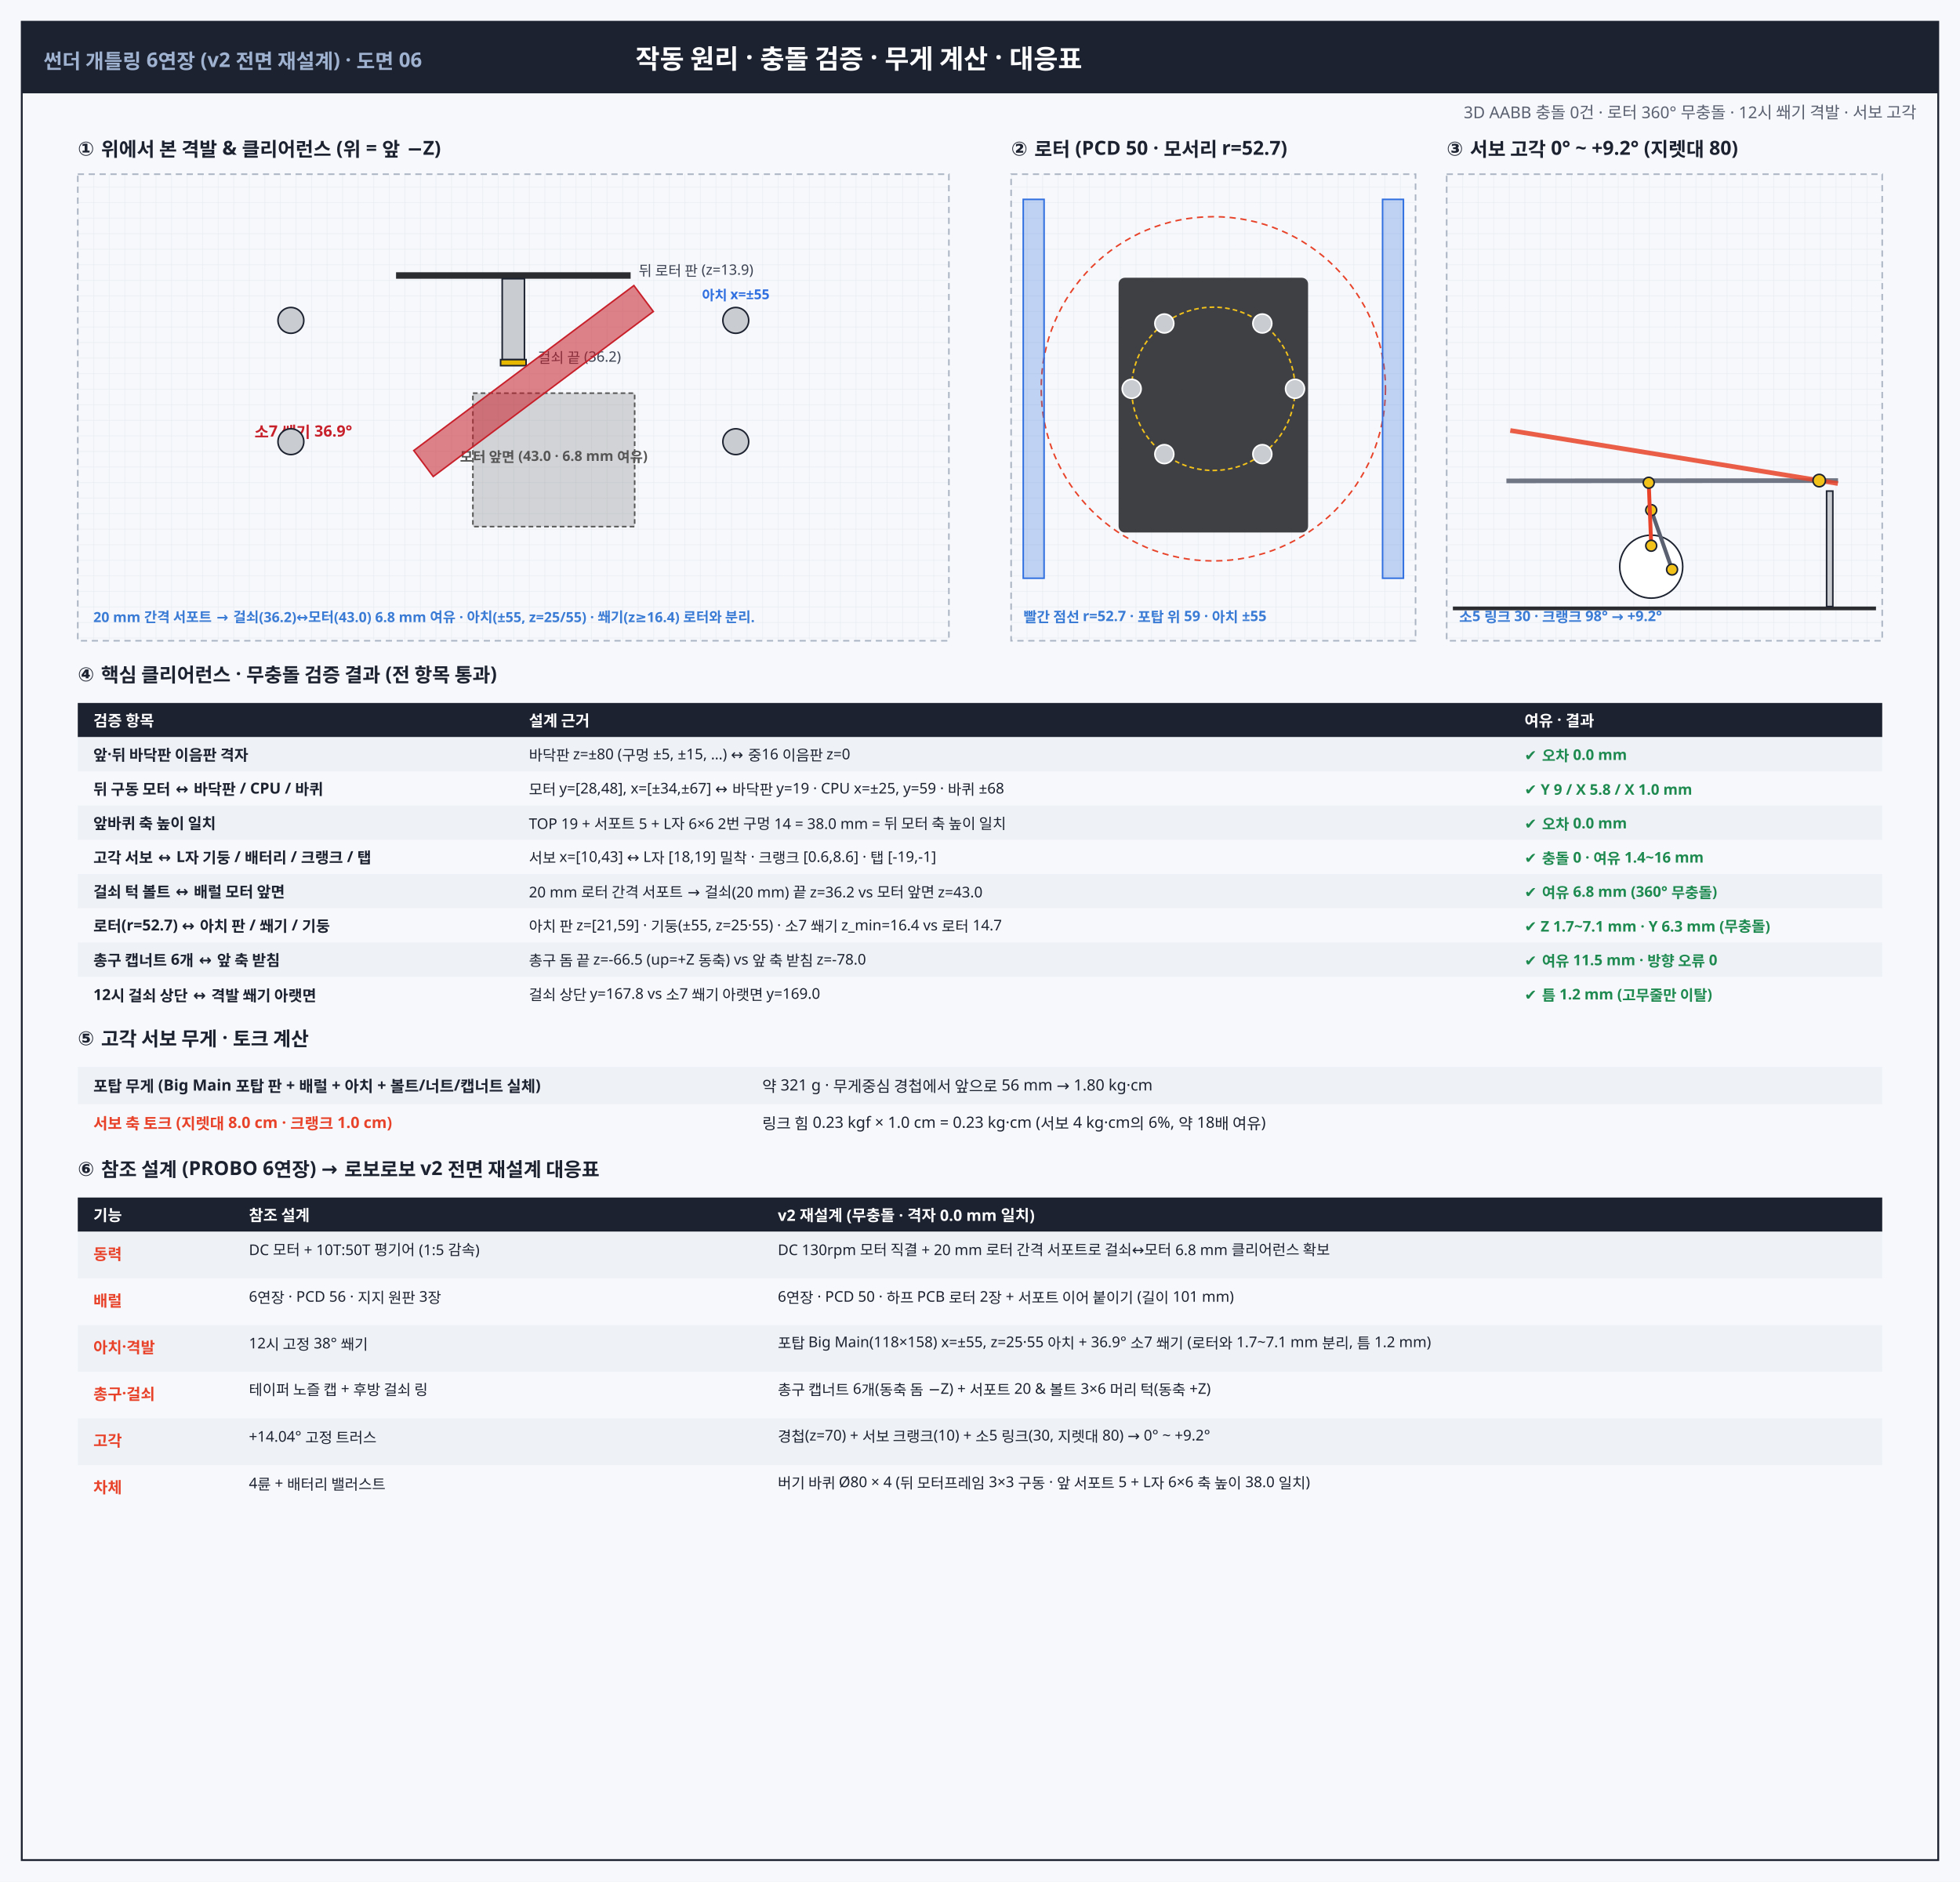
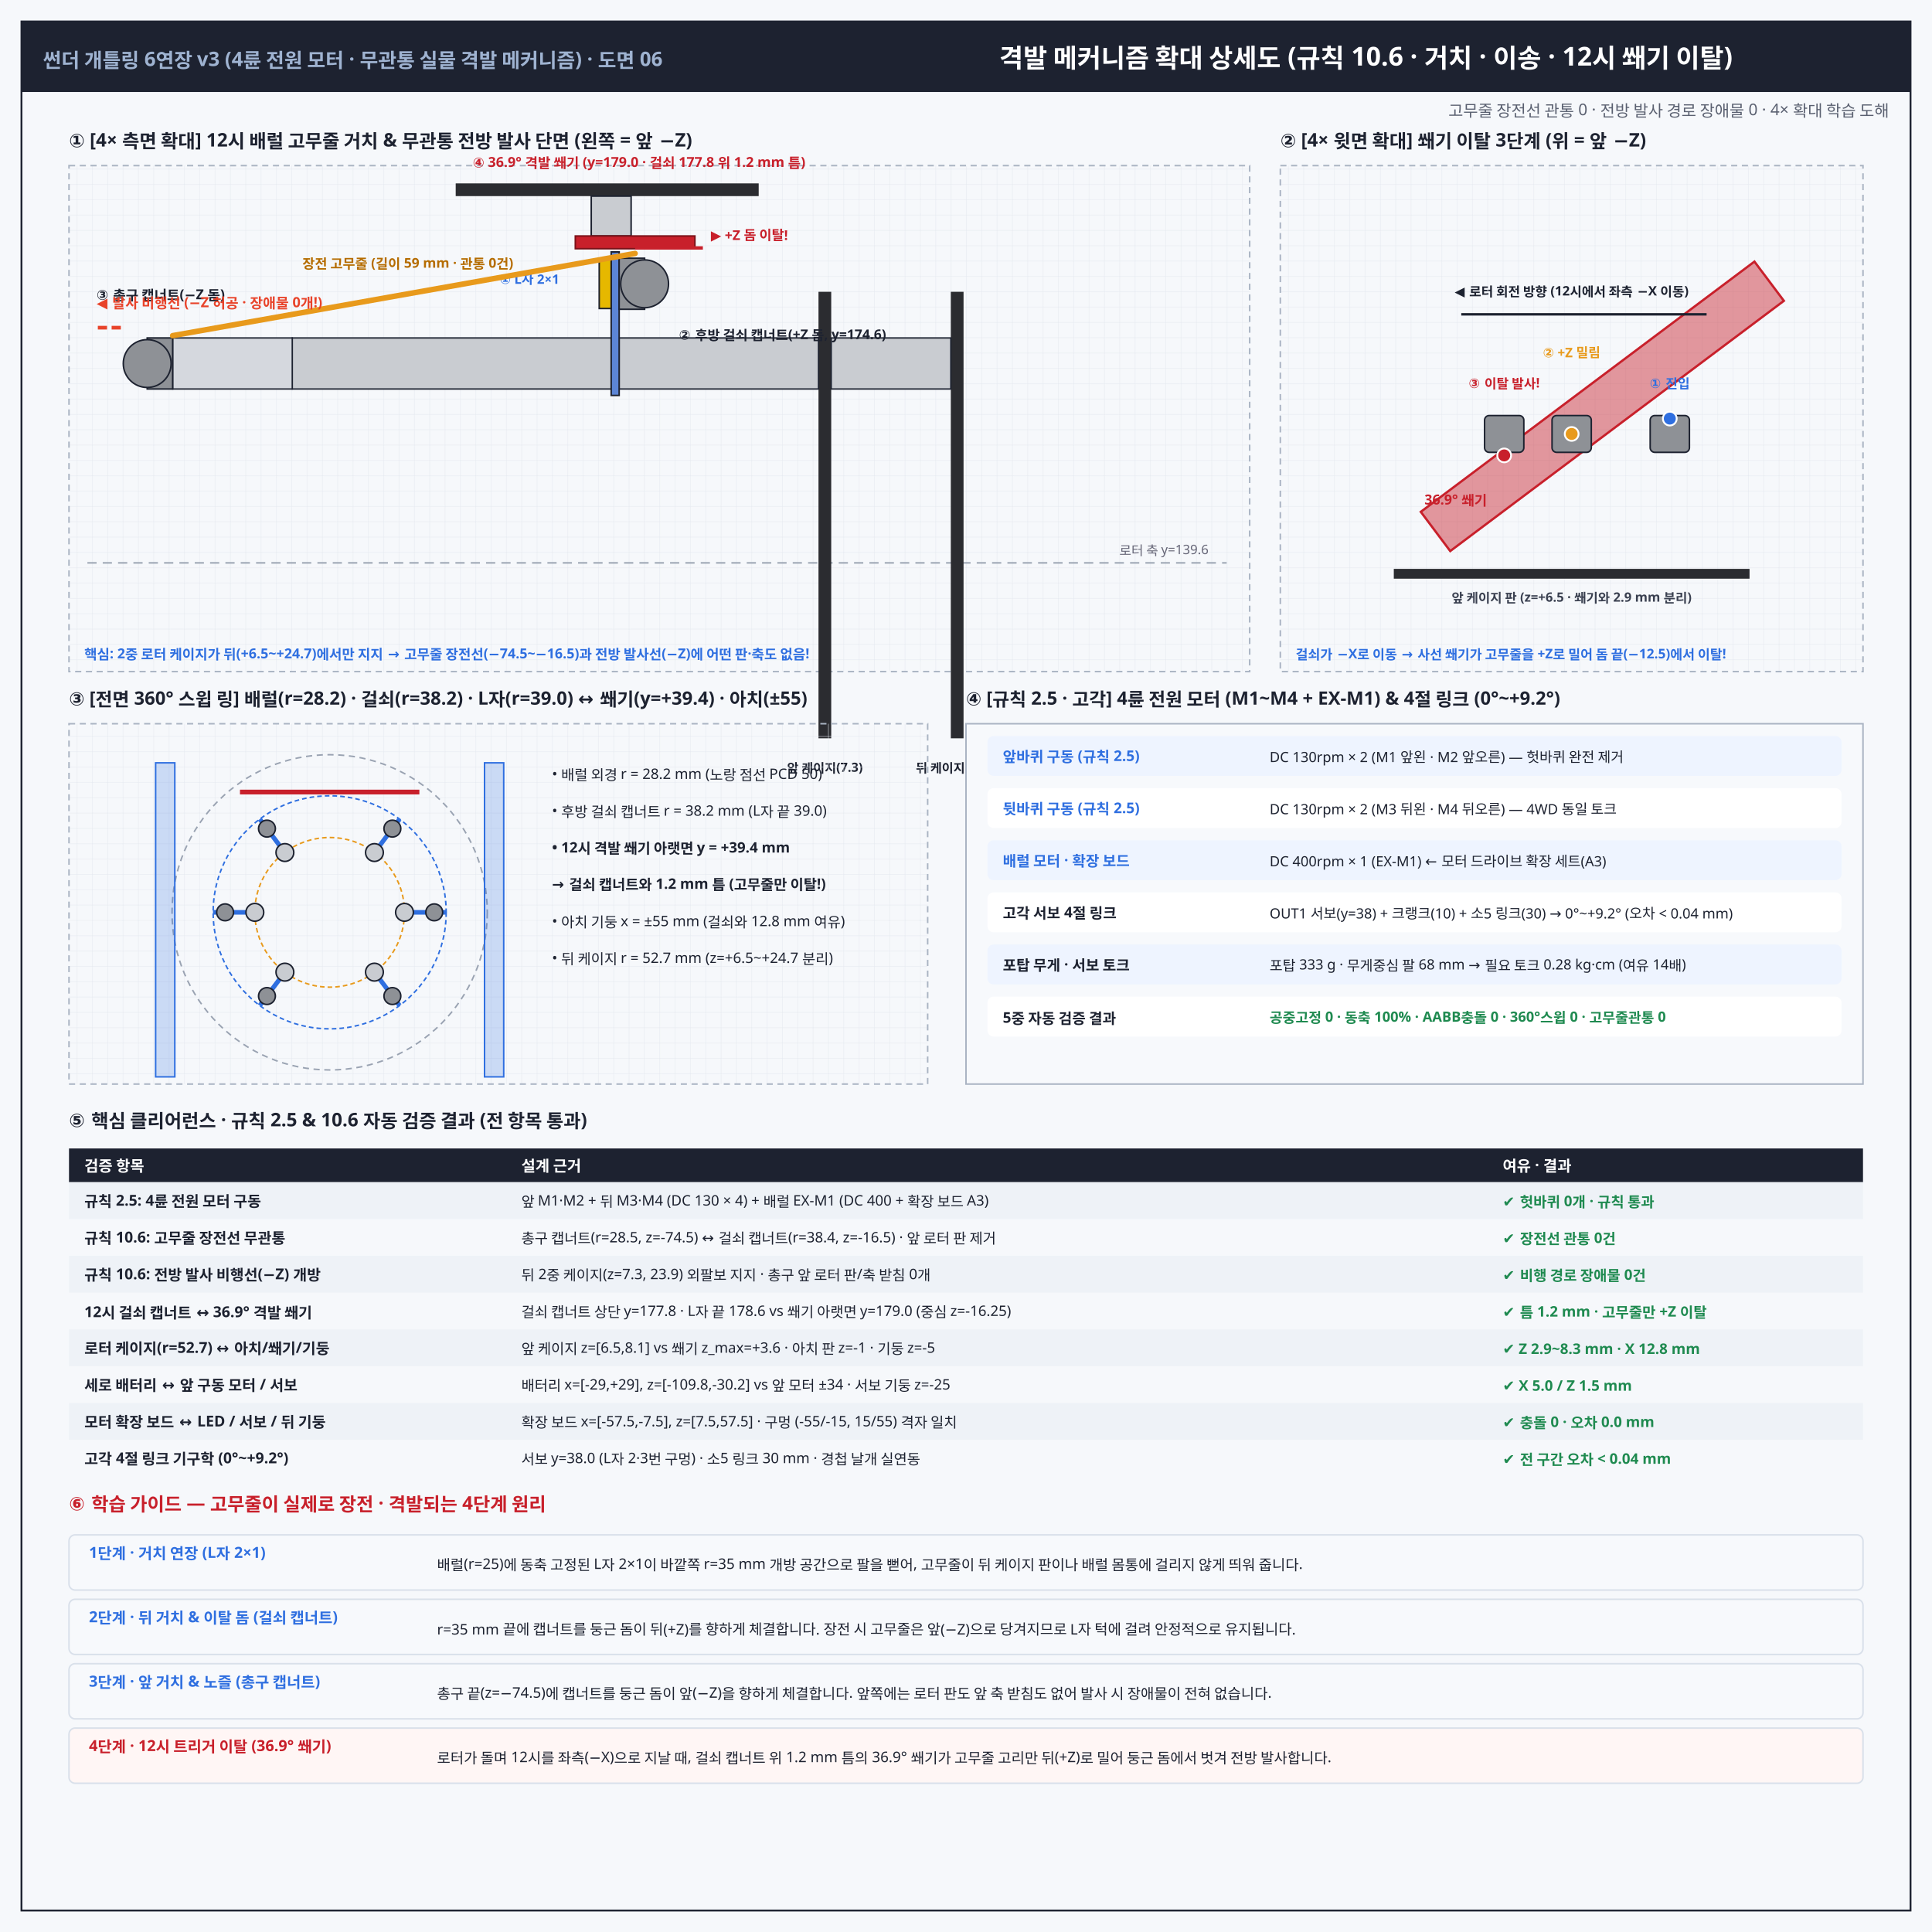
- <svg xmlns="http://www.w3.org/2000/svg" viewBox="0 0 1260 1210" width="1260" height="1210" font-family="JetBrains Mono, 'Noto Sans KR', sans-serif">
+ <svg xmlns="http://www.w3.org/2000/svg" viewBox="0 0 1260 1260" width="1260" height="1260" font-family="JetBrains Mono, 'Noto Sans KR', sans-serif">
  <defs>
    <pattern id="g" width="10" height="10" patternUnits="userSpaceOnUse">
      <path d="M10 0H0V10" fill="none" stroke="#e3e8ef" stroke-width="0.5" />
    </pattern>
  </defs>
  <rect width="100%" height="100%" fill="#f6f8fb" />
-   <rect x="14" y="14" width="1232" height="1182" fill="none" stroke="#1d2230" stroke-width="1.2" />
+   <rect x="14" y="14" width="1232" height="1232" fill="none" stroke="#1d2230" stroke-width="1.2" />
  <rect x="14" y="14" width="1232" height="46" fill="#1d2230" />
-   <text x="28.0" y="44.0" font-size="13" fill="#9fb3d1" font-weight="700" text-anchor="start">썬더 개틀링 6연장 (v2 전면 재설계) · 도면 06</text>
-   <text x="408.5" y="44.0" font-size="17" fill="#ffffff" font-weight="700" text-anchor="start">작동 원리 · 충돌 검증 · 무게 계산 · 대응표</text>
-   <text x="1232.0" y="76.0" font-size="10.5" fill="#5a6070" font-weight="400" text-anchor="end">3D AABB 충돌 0건 · 로터 360° 무충돌 · 12시 쐐기 격발 · 서보 고각</text>
-   <text x="50.0" y="100.0" font-size="12.5" fill="#1d2230" font-weight="700" text-anchor="start">① 위에서 본 격발 &amp; 클리어런스 (위 = 앞 −Z)</text>
-   <rect x="50" y="112" width="560" height="300" fill="url(#g)" stroke="#aab4c3" stroke-dasharray="4 3" />
-   <rect x="254.6" y="175.06" width="150.8" height="4.16" fill="#2b2c30" />
-   <text x="410.6" y="177.4" font-size="9.2" fill="#3a4050" font-weight="400" text-anchor="start">뒤 로터 판 (z=13.9)</text>
-   <rect x="322.85" y="179.22" width="14.3" height="52.0" fill="#c9ccd1" stroke="#1d2230" />
-   <rect x="321.81" y="231.22" width="16.38" height="3.9" fill="#e6b800" stroke="#1d2230" />
-   <text x="345.6" y="233.3" font-size="9.2" fill="#3a4050" font-weight="400" text-anchor="start">걸쇠 끝 (36.2)</text>
-   <rect x="304.0" y="252.8" width="104.0" height="85.8" fill="#444" fill-opacity=".2" stroke="#555" stroke-dasharray="3 2" />
-   <text x="356.0" y="297.0" font-size="9" fill="#555" font-weight="600" text-anchor="middle">모터 앞면 (43.0 · 6.8 mm 여유)</text>
-   <polygon points="266.0,289.7 407.5,183.6 420.0,200.3 278.5,306.4" fill="#c8202b" fill-opacity=".55" stroke="#c8202b" />
-   <text x="163.6" y="281.4" font-size="10" fill="#c8202b" font-weight="700" text-anchor="start">소7 쐐기 36.9°</text>
-   <circle cx="187.0" cy="206.0" r="8.3" fill="#c9ccd1" stroke="#1d2230" />
-   <circle cx="187.0" cy="284.0" r="8.3" fill="#c9ccd1" stroke="#1d2230" />
-   <circle cx="473.0" cy="206.0" r="8.3" fill="#c9ccd1" stroke="#1d2230" />
-   <circle cx="473.0" cy="284.0" r="8.3" fill="#c9ccd1" stroke="#1d2230" />
-   <text x="473.0" y="193.0" font-size="8.8" fill="#2f6fe0" font-weight="700" text-anchor="middle">아치 x=±55</text>
-   <text x="60.0" y="400.0" font-size="9.0" fill="#3a7bd5" font-weight="700" text-anchor="start">20 mm 간격 서포트 → 걸쇠(36.2)↔모터(43.0) 6.8 mm 여유 · 아치(±55, z=25/55) · 쐐기(z≥16.4) 로터와 분리.</text>
-   <text x="650.0" y="100.0" font-size="12.5" fill="#1d2230" font-weight="700" text-anchor="start">② 로터 (PCD 50 · 모서리 r=52.7)</text>
-   <rect x="650" y="112" width="260" height="300" fill="url(#g)" stroke="#aab4c3" stroke-dasharray="4 3" />
-   <circle cx="780" cy="250" r="110.67" fill="none" stroke="#e8432a" stroke-dasharray="4 3" />
-   <rect x="719.1" y="178.6" width="121.8" height="163.8" rx="4" fill="#2b2c30" opacity=".9" />
-   <circle cx="780" cy="250" r="52.5" fill="none" stroke="#f2c21b" stroke-dasharray="3 2" />
-   <circle cx="832.5" cy="250.0" r="6.09" fill="#c9ccd1" stroke="#fff" />
-   <circle cx="811.5" cy="208.0" r="6.09" fill="#c9ccd1" stroke="#fff" />
-   <circle cx="748.5" cy="208.0" r="6.09" fill="#c9ccd1" stroke="#fff" />
-   <circle cx="727.5" cy="250.0" r="6.09" fill="#c9ccd1" stroke="#fff" />
-   <circle cx="748.5" cy="292.0" r="6.09" fill="#c9ccd1" stroke="#fff" />
-   <circle cx="811.5" cy="292.0" r="6.09" fill="#c9ccd1" stroke="#fff" />
-   <rect x="657.8" y="128.2" width="13.4" height="243.6" fill="#2f6fe0" fill-opacity=".28" stroke="#2f6fe0" />
-   <rect x="888.8" y="128.2" width="13.4" height="243.6" fill="#2f6fe0" fill-opacity=".28" stroke="#2f6fe0" />
-   <text x="658.0" y="400.0" font-size="9.2" fill="#3a7bd5" font-weight="700" text-anchor="start">빨간 점선 r=52.7 · 포탑 위 59 · 아치 ±55</text>
-   <text x="930.0" y="100.0" font-size="12.5" fill="#1d2230" font-weight="700" text-anchor="start">③ 서보 고각 0° ~ +9.2° (지렛대 80)</text>
-   <rect x="930" y="112" width="280" height="300" fill="url(#g)" stroke="#aab4c3" stroke-dasharray="4 3" />
-   <rect x="934" y="390.0" width="272" height="2.4" fill="#2b2c30" />
-   <rect x="1174.25" y="315.75" width="4" height="74.25" fill="#c9ccd1" stroke="#1d2230" />
-   <circle cx="1061.5" cy="364.35" r="20.25" fill="#fff" stroke="#1d2230" />
-   <line x1="1181.6" y1="309.0" x2="968.4" y2="309.2" stroke="#5a6070" stroke-width="3" stroke-opacity=".85" />
-   <line x1="1074.9" y1="366.2" x2="1061.5" y2="328.0" stroke="#5a6070" stroke-width="2.5" />
-   <circle cx="1074.9" cy="366.2" r="3.5" fill="#f2c21b" stroke="#1d2230" />
-   <circle cx="1061.5" cy="328.0" r="3.5" fill="#f2c21b" stroke="#1d2230" />
-   <line x1="1181.5" y1="310.9" x2="970.9" y2="276.8" stroke="#e8432a" stroke-width="3" stroke-opacity=".85" />
-   <line x1="1061.5" y1="350.9" x2="1059.9" y2="310.4" stroke="#e8432a" stroke-width="2.5" />
-   <circle cx="1061.5" cy="350.9" r="3.5" fill="#f2c21b" stroke="#1d2230" />
-   <circle cx="1059.9" cy="310.4" r="3.5" fill="#f2c21b" stroke="#1d2230" />
-   <circle cx="1169.5" cy="309.0" r="4" fill="#f2c21b" stroke="#1d2230" />
-   <text x="938.0" y="400.0" font-size="9.2" fill="#3a7bd5" font-weight="700" text-anchor="start">소5 링크 30 · 크랭크 98° → +9.2°</text>
-   <text x="50.0" y="438.0" font-size="12.5" fill="#1d2230" font-weight="700" text-anchor="start">④ 핵심 클리어런스 · 무충돌 검증 결과 (전 항목 통과)</text>
-   <rect x="50" y="452" width="1160" height="22" fill="#1d2230" />
-   <text x="60.0" y="467.0" font-size="10" fill="#fff" font-weight="700" text-anchor="start">검증 항목</text>
-   <text x="340.0" y="467.0" font-size="10" fill="#fff" font-weight="700" text-anchor="start">설계 근거</text>
-   <text x="980.0" y="467.0" font-size="10" fill="#fff" font-weight="700" text-anchor="start">여유 · 결과</text>
-   <rect x="50" y="474" width="1160" height="22" fill="#eef2f7" />
-   <text x="60.0" y="489.0" font-size="9.8" fill="#1d2230" font-weight="700" text-anchor="start">앞·뒤 바닥판 이음판 격자</text>
-   <text x="340.0" y="489.0" font-size="9.5" fill="#1d2230" font-weight="400" text-anchor="start">바닥판 z=±80 (구멍 ±5, ±15, …) ↔ 중16 이음판 z=0</text>
-   <text x="980.0" y="489.0" font-size="9.5" fill="#1f8a50" font-weight="700" text-anchor="start">✔ 오차 0.0 mm</text>
-   <text x="60.0" y="511.0" font-size="9.8" fill="#1d2230" font-weight="700" text-anchor="start">뒤 구동 모터 ↔ 바닥판 / CPU / 바퀴</text>
-   <text x="340.0" y="511.0" font-size="9.5" fill="#1d2230" font-weight="400" text-anchor="start">모터 y=[28,48], x=[±34,±67] ↔ 바닥판 y=19 · CPU x=±25, y=59 · 바퀴 ±68</text>
-   <text x="980.0" y="511.0" font-size="9.5" fill="#1f8a50" font-weight="700" text-anchor="start">✔ Y 9 / X 5.8 / X 1.0 mm</text>
-   <rect x="50" y="518" width="1160" height="22" fill="#eef2f7" />
-   <text x="60.0" y="533.0" font-size="9.8" fill="#1d2230" font-weight="700" text-anchor="start">앞바퀴 축 높이 일치</text>
-   <text x="340.0" y="533.0" font-size="9.5" fill="#1d2230" font-weight="400" text-anchor="start">TOP 19 + 서포트 5 + L자 6×6 2번 구멍 14 = 38.0 mm = 뒤 모터 축 높이 일치</text>
-   <text x="980.0" y="533.0" font-size="9.5" fill="#1f8a50" font-weight="700" text-anchor="start">✔ 오차 0.0 mm</text>
-   <text x="60.0" y="555.0" font-size="9.8" fill="#1d2230" font-weight="700" text-anchor="start">고각 서보 ↔ L자 기둥 / 배터리 / 크랭크 / 탭</text>
-   <text x="340.0" y="555.0" font-size="9.5" fill="#1d2230" font-weight="400" text-anchor="start">서보 x=[10,43] ↔ L자 [18,19] 밀착 · 크랭크 [0.6,8.6] · 탭 [-19,-1]</text>
-   <text x="980.0" y="555.0" font-size="9.5" fill="#1f8a50" font-weight="700" text-anchor="start">✔ 충돌 0 · 여유 1.4~16 mm</text>
-   <rect x="50" y="562" width="1160" height="22" fill="#eef2f7" />
-   <text x="60.0" y="577.0" font-size="9.8" fill="#1d2230" font-weight="700" text-anchor="start">걸쇠 턱 볼트 ↔ 배럴 모터 앞면</text>
-   <text x="340.0" y="577.0" font-size="9.5" fill="#1d2230" font-weight="400" text-anchor="start">20 mm 로터 간격 서포트 → 걸쇠(20 mm) 끝 z=36.2 vs 모터 앞면 z=43.0</text>
-   <text x="980.0" y="577.0" font-size="9.5" fill="#1f8a50" font-weight="700" text-anchor="start">✔ 여유 6.8 mm (360° 무충돌)</text>
-   <text x="60.0" y="599.0" font-size="9.8" fill="#1d2230" font-weight="700" text-anchor="start">로터(r=52.7) ↔ 아치 판 / 쐐기 / 기둥</text>
-   <text x="340.0" y="599.0" font-size="9.5" fill="#1d2230" font-weight="400" text-anchor="start">아치 판 z=[21,59] · 기둥(±55, z=25·55) · 소7 쐐기 z_min=16.4 vs 로터 14.7</text>
-   <text x="980.0" y="599.0" font-size="9.5" fill="#1f8a50" font-weight="700" text-anchor="start">✔ Z 1.7~7.1 mm · Y 6.3 mm (무충돌)</text>
-   <rect x="50" y="606" width="1160" height="22" fill="#eef2f7" />
-   <text x="60.0" y="621.0" font-size="9.8" fill="#1d2230" font-weight="700" text-anchor="start">총구 캡너트 6개 ↔ 앞 축 받침</text>
-   <text x="340.0" y="621.0" font-size="9.5" fill="#1d2230" font-weight="400" text-anchor="start">총구 돔 끝 z=-66.5 (up=+Z 동축) vs 앞 축 받침 z=-78.0</text>
-   <text x="980.0" y="621.0" font-size="9.5" fill="#1f8a50" font-weight="700" text-anchor="start">✔ 여유 11.5 mm · 방향 오류 0</text>
-   <text x="60.0" y="643.0" font-size="9.8" fill="#1d2230" font-weight="700" text-anchor="start">12시 걸쇠 상단 ↔ 격발 쐐기 아랫면</text>
-   <text x="340.0" y="643.0" font-size="9.5" fill="#1d2230" font-weight="400" text-anchor="start">걸쇠 상단 y=167.8 vs 소7 쐐기 아랫면 y=169.0</text>
-   <text x="980.0" y="643.0" font-size="9.5" fill="#1f8a50" font-weight="700" text-anchor="start">✔ 틈 1.2 mm (고무줄만 이탈)</text>
-   <text x="50.0" y="672.0" font-size="12.5" fill="#1d2230" font-weight="700" text-anchor="start">⑤ 고각 서보 무게 · 토크 계산</text>
-   <rect x="50" y="686" width="1160" height="24" fill="#eef2f7" />
-   <text x="60.0" y="702.0" font-size="10" fill="#1d2230" font-weight="700" text-anchor="start">포탑 무게 (Big Main 포탑 판 + 배럴 + 아치 + 볼트/너트/캡너트 실체)</text>
-   <text x="490.0" y="702.0" font-size="10" fill="#1d2230" font-weight="400" text-anchor="start">약 321 g · 무게중심 경첩에서 앞으로 56 mm → 1.80 kg·cm</text>
-   <text x="60.0" y="726.0" font-size="10" fill="#e8432a" font-weight="700" text-anchor="start">서보 축 토크 (지렛대 8.0 cm · 크랭크 1.0 cm)</text>
-   <text x="490.0" y="726.0" font-size="10" fill="#1d2230" font-weight="400" text-anchor="start">링크 힘 0.23 kgf × 1.0 cm = 0.23 kg·cm (서보 4 kg·cm의 6%, 약 18배 여유)</text>
-   <text x="50.0" y="756.0" font-size="12.5" fill="#1d2230" font-weight="700" text-anchor="start">⑥ 참조 설계 (PROBO 6연장) → 로보로보 v2 전면 재설계 대응표</text>
-   <rect x="50" y="770" width="1160" height="22" fill="#1d2230" />
-   <text x="60.0" y="785.0" font-size="10" fill="#fff" font-weight="700" text-anchor="start">기능</text>
-   <text x="160.0" y="785.0" font-size="10" fill="#fff" font-weight="700" text-anchor="start">참조 설계</text>
-   <text x="500.0" y="785.0" font-size="10" fill="#fff" font-weight="700" text-anchor="start">v2 재설계 (무충돌 · 격자 0.0 mm 일치)</text>
-   <rect x="50" y="792" width="1160" height="30" fill="#eef2f7" />
-   <text x="60.0" y="810.0" font-size="10" fill="#e8432a" font-weight="700" text-anchor="start">동력</text>
-   <text x="160.0" y="807.0" font-size="9.5" fill="#1d2230" font-weight="400" text-anchor="start">DC 모터 + 10T:50T 평기어 (1:5 감속)</text>
-   <text x="500.0" y="807.0" font-size="9.5" fill="#1d2230" font-weight="400" text-anchor="start">DC 130rpm 모터 직결 + 20 mm 로터 간격 서포트로 걸쇠↔모터 6.8 mm 클리어런스 확보</text>
-   <text x="60.0" y="840.0" font-size="10" fill="#e8432a" font-weight="700" text-anchor="start">배럴</text>
-   <text x="160.0" y="837.0" font-size="9.5" fill="#1d2230" font-weight="400" text-anchor="start">6연장 · PCD 56 · 지지 원판 3장</text>
-   <text x="500.0" y="837.0" font-size="9.5" fill="#1d2230" font-weight="400" text-anchor="start">6연장 · PCD 50 · 하프 PCB 로터 2장 + 서포트 이어 붙이기 (길이 101 mm)</text>
-   <rect x="50" y="852" width="1160" height="30" fill="#eef2f7" />
-   <text x="60.0" y="870.0" font-size="10" fill="#e8432a" font-weight="700" text-anchor="start">아치·격발</text>
-   <text x="160.0" y="867.0" font-size="9.5" fill="#1d2230" font-weight="400" text-anchor="start">12시 고정 38° 쐐기</text>
-   <text x="500.0" y="867.0" font-size="9.5" fill="#1d2230" font-weight="400" text-anchor="start">포탑 Big Main(118×158) x=±55, z=25·55 아치 + 36.9° 소7 쐐기 (로터와 1.7~7.1 mm 분리, 틈 1.2 mm)</text>
-   <text x="60.0" y="900.0" font-size="10" fill="#e8432a" font-weight="700" text-anchor="start">총구·걸쇠</text>
-   <text x="160.0" y="897.0" font-size="9.5" fill="#1d2230" font-weight="400" text-anchor="start">테이퍼 노즐 캡 + 후방 걸쇠 링</text>
-   <text x="500.0" y="897.0" font-size="9.5" fill="#1d2230" font-weight="400" text-anchor="start">총구 캡너트 6개(동축 돔 −Z) + 서포트 20 &amp; 볼트 3×6 머리 턱(동축 +Z)</text>
-   <rect x="50" y="912" width="1160" height="30" fill="#eef2f7" />
-   <text x="60.0" y="930.0" font-size="10" fill="#e8432a" font-weight="700" text-anchor="start">고각</text>
-   <text x="160.0" y="927.0" font-size="9.5" fill="#1d2230" font-weight="400" text-anchor="start">+14.04° 고정 트러스</text>
-   <text x="500.0" y="927.0" font-size="9.5" fill="#1d2230" font-weight="400" text-anchor="start">경첩(z=70) + 서보 크랭크(10) + 소5 링크(30, 지렛대 80) → 0° ~ +9.2°</text>
-   <text x="60.0" y="960.0" font-size="10" fill="#e8432a" font-weight="700" text-anchor="start">차체</text>
-   <text x="160.0" y="957.0" font-size="9.5" fill="#1d2230" font-weight="400" text-anchor="start">4륜 + 배터리 밸러스트</text>
-   <text x="500.0" y="957.0" font-size="9.5" fill="#1d2230" font-weight="400" text-anchor="start">버기 바퀴 Ø80 × 4 (뒤 모터프레임 3×3 구동 · 앞 서포트 5 + L자 6×6 축 높이 38.0 일치)</text>
+   <text x="28.0" y="44.0" font-size="13" fill="#9fb3d1" font-weight="700" text-anchor="start">썬더 개틀링 6연장 v3 (4륜 전원 모터 · 무관통 실물 격발 메커니즘) · 도면 06</text>
+   <text x="651.7" y="44.0" font-size="17" fill="#ffffff" font-weight="700" text-anchor="start">격발 메커니즘 확대 상세도 (규칙 10.6 · 거치 · 이송 · 12시 쐐기 이탈)</text>
+   <text x="1232.0" y="76.0" font-size="10.5" fill="#5a6070" font-weight="400" text-anchor="end">고무줄 장전선 관통 0 · 전방 발사 경로 장애물 0 · 4× 확대 학습 도해</text>
+   <text x="45.0" y="96.0" font-size="12.2" fill="#1d2230" font-weight="700" text-anchor="start">① [4× 측면 확대] 12시 배럴 고무줄 거치 &amp; 무관통 전방 발사 단면 (왼쪽 = 앞 −Z)</text>
+   <rect x="45" y="108" width="770" height="330" fill="url(#g)" stroke="#aab4c3" stroke-dasharray="4 3" />
+   <line x1="57" y1="367.1" x2="800" y2="367.1" stroke="#9aa3b2" stroke-dasharray="6 4" />
+   <text x="730.0" y="362.1" font-size="8.5" fill="#667" font-weight="400" text-anchor="start">로터 축 y=139.6</text>
+   <rect x="533.8" y="190.3" width="8.3" height="291.2" fill="#2b2c30" />
+   <text x="538.0" y="503.9" font-size="8.2" fill="#1d2230" font-weight="600" text-anchor="middle">앞 케이지(7.3)</text>
+   <rect x="620.1" y="190.3" width="8.3" height="291.2" fill="#2b2c30" />
+   <text x="624.3" y="503.9" font-size="8.2" fill="#1d2230" font-weight="600" text-anchor="middle">뒤 케이지(23.9)</text>
+   <rect x="542.1" y="220.4" width="78.0" height="33.3" fill="#c9ccd1" stroke="#1d2230" stroke-width=".9" />
+   <rect x="403.8" y="220.4" width="130.0" height="33.3" fill="#c9ccd1" stroke="#1d2230" stroke-width=".9" />
+   <rect x="190.6" y="220.4" width="208.0" height="33.3" fill="#c9ccd1" stroke="#1d2230" stroke-width=".9" />
+   <rect x="112.6" y="220.4" width="78.0" height="33.3" fill="#d5d8de" stroke="#1d2230" stroke-width=".9" />
+   <rect x="96.0" y="220.4" width="16.6" height="33.3" fill="#8e9196" stroke="#1d2230" />
+   <circle cx="96.0" cy="237.1" r="15.6" fill="#8e9196" stroke="#1d2230" />
+   <text x="104.8" y="195.5" font-size="9.0" fill="#1d2230" font-weight="700" text-anchor="middle">③ 총구 캡너트(−Z 돔)</text>
+   <rect x="398.6" y="164.3" width="5.2" height="93.6" fill="#5c85d6" stroke="#1d2230" />
+   <text x="364.8" y="185.1" font-size="8.5" fill="#2f6fe0" font-weight="700" text-anchor="end">① L자 2×1</text>
+   <rect x="390.8" y="169.0" width="7.8" height="32.2" fill="#e6b800" stroke="#1d2230" />
+   <rect x="403.8" y="168.4" width="16.6" height="33.3" fill="#8e9196" stroke="#1d2230" />
+   <circle cx="420.4" cy="185.1" r="15.6" fill="#8e9196" stroke="#1d2230" />
+   <text x="442.8" y="221.5" font-size="8.8" fill="#1d2230" font-weight="700" text-anchor="start">② 후방 걸쇠 캡너트(+Z 돔, y=174.6)</text>
+   <rect x="297.2" y="119.6" width="197.6" height="8.3" fill="#2b2c30" />
+   <rect x="385.6" y="127.9" width="26.0" height="26.0" fill="#c9ccd1" stroke="#1d2230" />
+   <rect x="375.2" y="153.9" width="78.0" height="8.3" fill="#c8202b" stroke="#7a1118" />
+   <text x="416.8" y="109.2" font-size="9.0" fill="#c8202b" font-weight="700" text-anchor="middle">④ 36.9° 격발 쐐기 (y=179.0 · 걸쇠 177.8 위 1.2 mm 틈)</text>
+   <line x1="112.6" y1="218.9" x2="414.2" y2="165.3" stroke="#e89a1c" stroke-width="3.6" stroke-linecap="round" />
+   <line x1="78.8" y1="213.7" x2="61" y2="213.7" stroke="#e8432a" stroke-width="2.4" stroke-dasharray="6 3" />
+   <text x="63.0" y="200.7" font-size="9.2" fill="#e8432a" font-weight="700" text-anchor="start">◀ 발사 비행선 (−Z 허공 · 장애물 0개!)</text>
+   <text x="266.0" y="175.2" font-size="8.8" fill="#b56c00" font-weight="700" text-anchor="middle">장전 고무줄 (길이 59 mm · 관통 0건)</text>
+   <line x1="414.2" y1="161.7" x2="458.4" y2="161.7" stroke="#c8202b" stroke-width="2.2" />
+   <text x="463.6" y="156.5" font-size="8.8" fill="#c8202b" font-weight="700" text-anchor="start">▶ +Z 돔 이탈!</text>
+   <text x="55.0" y="430.0" font-size="9.0" fill="#2f6fe0" font-weight="700" text-anchor="start">핵심: 2중 로터 케이지가 뒤(+6.5~+24.7)에서만 지지 → 고무줄 장전선(−74.5~−16.5)과 전방 발사선(−Z)에 어떤 판·축도 없음!</text>
+   <text x="835.0" y="96.0" font-size="12.2" fill="#1d2230" font-weight="700" text-anchor="start">② [4× 윗면 확대] 쐐기 이탈 3단계 (위 = 앞 −Z)</text>
+   <rect x="835" y="108" width="380" height="330" fill="url(#g)" stroke="#aab4c3" stroke-dasharray="4 3" />
+   <rect x="909.0" y="371.0" width="232.0" height="6.4" fill="#2b2c30" />
+   <text x="1025.0" y="393.0" font-size="8.4" fill="#3a4050" font-weight="600" text-anchor="middle">앞 케이지 판 (z=+6.5 · 쐐기와 2.9 mm 분리)</text>
+   <polygon points="926.6,333.8 1144.2,170.6 1163.4,196.2 945.8,359.4" fill="#c8202b" fill-opacity=".45" stroke="#c8202b" stroke-width="1.5" />
+   <text x="929.0" y="329.0" font-size="9.0" fill="#c8202b" font-weight="700" text-anchor="start">36.9° 쐐기</text>
+   <rect x="1076.2" y="271.0" width="25.6" height="24.0" rx="3" fill="#8e9196" stroke="#1d2230" />
+   <circle cx="1089.0" cy="273.0" r="4.5" fill="#2f6fe0" stroke="#fff" stroke-width="1.2" />
+   <text x="1089.0" y="253.0" font-size="8.6" fill="#2f6fe0" font-weight="700" text-anchor="middle">① 진입</text>
+   <rect x="1012.2" y="271.0" width="25.6" height="24.0" rx="3" fill="#8e9196" stroke="#1d2230" />
+   <circle cx="1025.0" cy="283.0" r="4.5" fill="#e89a1c" stroke="#fff" stroke-width="1.2" />
+   <text x="1025.0" y="233.0" font-size="8.6" fill="#e89a1c" font-weight="700" text-anchor="middle">② +Z 밀림</text>
+   <rect x="968.2" y="271.0" width="25.6" height="24.0" rx="3" fill="#8e9196" stroke="#1d2230" />
+   <circle cx="981.0" cy="297.0" r="4.5" fill="#c8202b" stroke="#fff" stroke-width="1.2" />
+   <text x="981.0" y="253.0" font-size="8.6" fill="#c8202b" font-weight="700" text-anchor="middle">③ 이탈 발사!</text>
+   <line x1="1113.0" y1="205.0" x2="953.0" y2="205.0" stroke="#1d2230" stroke-width="1.6" />
+   <text x="1025.0" y="193.0" font-size="8.5" fill="#1d2230" font-weight="700" text-anchor="middle">◀ 로터 회전 방향 (12시에서 좌측 −X 이동)</text>
+   <text x="845.0" y="430.0" font-size="8.7" fill="#2f6fe0" font-weight="700" text-anchor="start">걸쇠가 −X로 이동 → 사선 쐐기가 고무줄을 +Z로 밀어 돔 끝(−12.5)에서 이탈!</text>
+   <text x="45.0" y="460.0" font-size="12.0" fill="#1d2230" font-weight="700" text-anchor="start">③ [전면 360° 스윕 링] 배럴(r=28.2) · 걸쇠(r=38.2) · L자(r=39.0) ↔ 쐐기(y=+39.4) · 아치(±55)</text>
+   <rect x="45" y="472" width="560" height="235" fill="url(#g)" stroke="#aab4c3" stroke-dasharray="4 3" />
+   <circle cx="215" cy="595" r="102.8" fill="none" stroke="#9aa3b2" stroke-dasharray="4 3" />
+   <circle cx="215" cy="595" r="76.0" fill="none" stroke="#2f6fe0" stroke-dasharray="3 2" />
+   <circle cx="215" cy="595" r="48.8" fill="none" stroke="#e89a1c" stroke-dasharray="3 2" />
+   <line x1="263.8" y1="595.0" x2="291.1" y2="595.0" stroke="#2f6fe0" stroke-width="3" />
+   <circle cx="263.8" cy="595.0" r="5.8" fill="#c9ccd1" stroke="#1d2230" />
+   <circle cx="283.2" cy="595.0" r="5.5" fill="#8e9196" stroke="#1d2230" />
+   <line x1="244.2" y1="556.0" x2="260.6" y2="534.2" stroke="#2f6fe0" stroke-width="3" />
+   <circle cx="244.2" cy="556.0" r="5.8" fill="#c9ccd1" stroke="#1d2230" />
+   <circle cx="255.9" cy="540.4" r="5.5" fill="#8e9196" stroke="#1d2230" />
+   <line x1="185.8" y1="556.0" x2="169.4" y2="534.2" stroke="#2f6fe0" stroke-width="3" />
+   <circle cx="185.8" cy="556.0" r="5.8" fill="#c9ccd1" stroke="#1d2230" />
+   <circle cx="174.1" cy="540.4" r="5.5" fill="#8e9196" stroke="#1d2230" />
+   <line x1="166.2" y1="595.0" x2="138.9" y2="595.0" stroke="#2f6fe0" stroke-width="3" />
+   <circle cx="166.2" cy="595.0" r="5.8" fill="#c9ccd1" stroke="#1d2230" />
+   <circle cx="146.8" cy="595.0" r="5.5" fill="#8e9196" stroke="#1d2230" />
+   <line x1="185.8" y1="634.0" x2="169.4" y2="655.8" stroke="#2f6fe0" stroke-width="3" />
+   <circle cx="185.8" cy="634.0" r="5.8" fill="#c9ccd1" stroke="#1d2230" />
+   <circle cx="174.1" cy="649.6" r="5.5" fill="#8e9196" stroke="#1d2230" />
+   <line x1="244.2" y1="634.0" x2="260.6" y2="655.8" stroke="#2f6fe0" stroke-width="3" />
+   <circle cx="244.2" cy="634.0" r="5.8" fill="#c9ccd1" stroke="#1d2230" />
+   <circle cx="255.9" cy="649.6" r="5.5" fill="#8e9196" stroke="#1d2230" />
+   <rect x="156.5" y="515.0" width="117.0" height="3.1" fill="#c8202b" />
+   <rect x="101.5" y="497.5" width="12.5" height="204.8" fill="#2f6fe0" fill-opacity=".22" stroke="#2f6fe0" />
+   <rect x="316.0" y="497.5" width="12.5" height="204.8" fill="#2f6fe0" fill-opacity=".22" stroke="#2f6fe0" />
+   <text x="360.0" y="508.0" font-size="9.4" fill="#1d2230" font-weight="400" text-anchor="start">• 배럴 외경 r = 28.2 mm (노랑 점선 PCD 50)</text>
+   <text x="360.0" y="532.0" font-size="9.4" fill="#1d2230" font-weight="400" text-anchor="start">• 후방 걸쇠 캡너트 r = 38.2 mm (L자 끝 39.0)</text>
+   <text x="360.0" y="556.0" font-size="9.4" fill="#1d2230" font-weight="600" text-anchor="start">• 12시 격발 쐐기 아랫면 y = +39.4 mm</text>
+   <text x="360.0" y="580.0" font-size="9.4" fill="#1d2230" font-weight="600" text-anchor="start">  → 걸쇠 캡너트와 1.2 mm 틈 (고무줄만 이탈!)</text>
+   <text x="360.0" y="604.0" font-size="9.4" fill="#1d2230" font-weight="400" text-anchor="start">• 아치 기둥 x = ±55 mm (걸쇠와 12.8 mm 여유)</text>
+   <text x="360.0" y="628.0" font-size="9.4" fill="#1d2230" font-weight="400" text-anchor="start">• 뒤 케이지 r = 52.7 mm (z=+6.5~+24.7 분리)</text>
+   <text x="630.0" y="460.0" font-size="12.0" fill="#1d2230" font-weight="700" text-anchor="start">④ [규칙 2.5 · 고각] 4륜 전원 모터 (M1~M4 + EX-M1) &amp; 4절 링크 (0°~+9.2°)</text>
+   <rect x="630" y="472" width="585" height="235" fill="#f7f9fc" stroke="#aab4c3" />
+   <rect x="644" y="480" width="557" height="26" rx="4" fill="#eef4ff" />
+   <text x="654.0" y="497.0" font-size="9.6" fill="#2f6fe0" font-weight="700" text-anchor="start">앞바퀴 구동 (규칙 2.5)</text>
+   <text x="828.0" y="497.0" font-size="9.2" fill="#1d2230" font-weight="400" text-anchor="start">DC 130rpm × 2 (M1 앞왼 · M2 앞오른) — 헛바퀴 완전 제거</text>
+   <rect x="644" y="514" width="557" height="26" rx="4" fill="#ffffff" />
+   <text x="654.0" y="531.0" font-size="9.6" fill="#2f6fe0" font-weight="700" text-anchor="start">뒷바퀴 구동 (규칙 2.5)</text>
+   <text x="828.0" y="531.0" font-size="9.2" fill="#1d2230" font-weight="400" text-anchor="start">DC 130rpm × 2 (M3 뒤왼 · M4 뒤오른) — 4WD 동일 토크</text>
+   <rect x="644" y="548" width="557" height="26" rx="4" fill="#eef4ff" />
+   <text x="654.0" y="565.0" font-size="9.6" fill="#2f6fe0" font-weight="700" text-anchor="start">배럴 모터 · 확장 보드</text>
+   <text x="828.0" y="565.0" font-size="9.2" fill="#1d2230" font-weight="400" text-anchor="start">DC 400rpm × 1 (EX-M1) ← 모터 드라이브 확장 세트(A3)</text>
+   <rect x="644" y="582" width="557" height="26" rx="4" fill="#ffffff" />
+   <text x="654.0" y="599.0" font-size="9.6" fill="#1d2230" font-weight="700" text-anchor="start">고각 서보 4절 링크</text>
+   <text x="828.0" y="599.0" font-size="9.2" fill="#1d2230" font-weight="400" text-anchor="start">OUT1 서보(y=38) + 크랭크(10) + 소5 링크(30) → 0°~+9.2° (오차 &lt; 0.04 mm)</text>
+   <rect x="644" y="616" width="557" height="26" rx="4" fill="#eef4ff" />
+   <text x="654.0" y="633.0" font-size="9.6" fill="#1d2230" font-weight="700" text-anchor="start">포탑 무게 · 서보 토크</text>
+   <text x="828.0" y="633.0" font-size="9.2" fill="#1d2230" font-weight="400" text-anchor="start">포탑 333 g · 무게중심 팔 68 mm → 필요 토크 0.28 kg·cm (여유 14배)</text>
+   <rect x="644" y="650" width="557" height="26" rx="4" fill="#ffffff" />
+   <text x="654.0" y="667.0" font-size="9.6" fill="#1d2230" font-weight="700" text-anchor="start">5중 자동 검증 결과</text>
+   <text x="828.0" y="667.0" font-size="9.2" fill="#1f8a50" font-weight="700" text-anchor="start">공중고정 0 · 동축 100% · AABB충돌 0 · 360°스윕 0 · 고무줄관통 0</text>
+   <text x="45.0" y="735.0" font-size="12.2" fill="#1d2230" font-weight="700" text-anchor="start">⑤ 핵심 클리어런스 · 규칙 2.5 &amp; 10.6 자동 검증 결과 (전 항목 통과)</text>
+   <rect x="45" y="749" width="1170" height="22" fill="#1d2230" />
+   <text x="55.0" y="764.0" font-size="10" fill="#fff" font-weight="700" text-anchor="start">검증 항목</text>
+   <text x="340.0" y="764.0" font-size="10" fill="#fff" font-weight="700" text-anchor="start">설계 근거</text>
+   <text x="980.0" y="764.0" font-size="10" fill="#fff" font-weight="700" text-anchor="start">여유 · 결과</text>
+   <rect x="45" y="771" width="1170" height="24" fill="#eef2f7" />
+   <text x="55.0" y="787.0" font-size="9.8" fill="#1d2230" font-weight="700" text-anchor="start">규칙 2.5: 4륜 전원 모터 구동</text>
+   <text x="340.0" y="787.0" font-size="9.4" fill="#1d2230" font-weight="400" text-anchor="start">앞 M1·M2 + 뒤 M3·M4 (DC 130 × 4) + 배럴 EX-M1 (DC 400 + 확장 보드 A3)</text>
+   <text x="980.0" y="787.0" font-size="9.5" fill="#1f8a50" font-weight="700" text-anchor="start">✔ 헛바퀴 0개 · 규칙 통과</text>
+   <text x="55.0" y="811.0" font-size="9.8" fill="#1d2230" font-weight="700" text-anchor="start">규칙 10.6: 고무줄 장전선 무관통</text>
+   <text x="340.0" y="811.0" font-size="9.4" fill="#1d2230" font-weight="400" text-anchor="start">총구 캡너트(r=28.5, z=-74.5) ↔ 걸쇠 캡너트(r=38.4, z=-16.5) · 앞 로터 판 제거</text>
+   <text x="980.0" y="811.0" font-size="9.5" fill="#1f8a50" font-weight="700" text-anchor="start">✔ 장전선 관통 0건</text>
+   <rect x="45" y="819" width="1170" height="24" fill="#eef2f7" />
+   <text x="55.0" y="835.0" font-size="9.8" fill="#1d2230" font-weight="700" text-anchor="start">규칙 10.6: 전방 발사 비행선(−Z) 개방</text>
+   <text x="340.0" y="835.0" font-size="9.4" fill="#1d2230" font-weight="400" text-anchor="start">뒤 2중 케이지(z=7.3, 23.9) 외팔보 지지 · 총구 앞 로터 판/축 받침 0개</text>
+   <text x="980.0" y="835.0" font-size="9.5" fill="#1f8a50" font-weight="700" text-anchor="start">✔ 비행 경로 장애물 0건</text>
+   <text x="55.0" y="859.0" font-size="9.8" fill="#1d2230" font-weight="700" text-anchor="start">12시 걸쇠 캡너트 ↔ 36.9° 격발 쐐기</text>
+   <text x="340.0" y="859.0" font-size="9.4" fill="#1d2230" font-weight="400" text-anchor="start">걸쇠 캡너트 상단 y=177.8 · L자 끝 178.6 vs 쐐기 아랫면 y=179.0 (중심 z=-16.25)</text>
+   <text x="980.0" y="859.0" font-size="9.5" fill="#1f8a50" font-weight="700" text-anchor="start">✔ 틈 1.2 mm · 고무줄만 +Z 이탈</text>
+   <rect x="45" y="867" width="1170" height="24" fill="#eef2f7" />
+   <text x="55.0" y="883.0" font-size="9.8" fill="#1d2230" font-weight="700" text-anchor="start">로터 케이지(r=52.7) ↔ 아치/쐐기/기둥</text>
+   <text x="340.0" y="883.0" font-size="9.4" fill="#1d2230" font-weight="400" text-anchor="start">앞 케이지 z=[6.5,8.1] vs 쐐기 z_max=+3.6 · 아치 판 z=-1 · 기둥 z=-5</text>
+   <text x="980.0" y="883.0" font-size="9.5" fill="#1f8a50" font-weight="700" text-anchor="start">✔ Z 2.9~8.3 mm · X 12.8 mm</text>
+   <text x="55.0" y="907.0" font-size="9.8" fill="#1d2230" font-weight="700" text-anchor="start">세로 배터리 ↔ 앞 구동 모터 / 서보</text>
+   <text x="340.0" y="907.0" font-size="9.4" fill="#1d2230" font-weight="400" text-anchor="start">배터리 x=[-29,+29], z=[-109.8,-30.2] vs 앞 모터 ±34 · 서보 기둥 z=-25</text>
+   <text x="980.0" y="907.0" font-size="9.5" fill="#1f8a50" font-weight="700" text-anchor="start">✔ X 5.0 / Z 1.5 mm</text>
+   <rect x="45" y="915" width="1170" height="24" fill="#eef2f7" />
+   <text x="55.0" y="931.0" font-size="9.8" fill="#1d2230" font-weight="700" text-anchor="start">모터 확장 보드 ↔ LED / 서보 / 뒤 기둥</text>
+   <text x="340.0" y="931.0" font-size="9.4" fill="#1d2230" font-weight="400" text-anchor="start">확장 보드 x=[-57.5,-7.5], z=[7.5,57.5] · 구멍 (-55/-15, 15/55) 격자 일치</text>
+   <text x="980.0" y="931.0" font-size="9.5" fill="#1f8a50" font-weight="700" text-anchor="start">✔ 충돌 0 · 오차 0.0 mm</text>
+   <text x="55.0" y="955.0" font-size="9.8" fill="#1d2230" font-weight="700" text-anchor="start">고각 4절 링크 기구학 (0°~+9.2°)</text>
+   <text x="340.0" y="955.0" font-size="9.4" fill="#1d2230" font-weight="400" text-anchor="start">서보 y=38.0 (L자 2·3번 구멍) · 소5 링크 30 mm · 경첩 날개 실연동</text>
+   <text x="980.0" y="955.0" font-size="9.5" fill="#1f8a50" font-weight="700" text-anchor="start">✔ 전 구간 오차 &lt; 0.04 mm</text>
+   <text x="45.0" y="985.0" font-size="12.2" fill="#c8202b" font-weight="700" text-anchor="start">⑥ 학습 가이드 — 고무줄이 실제로 장전 · 격발되는 4단계 원리</text>
+   <rect x="45" y="1001" width="1170" height="36" rx="4" fill="#f7f9fc" stroke="#d9e0ea" />
+   <text x="58.0" y="1016.0" font-size="10.0" fill="#2f6fe0" font-weight="700" text-anchor="start">1단계 · 거치 연장 (L자 2×1)</text>
+   <text x="285.0" y="1024.0" font-size="9.5" fill="#1d2230" font-weight="400" text-anchor="start">배럴(r=25)에 동축 고정된 L자 2×1이 바깥쪽 r=35 mm 개방 공간으로 팔을 뻗어, 고무줄이 뒤 케이지 판이나 배럴 몸통에 걸리지 않게 띄워 줍니다.</text>
+   <rect x="45" y="1043" width="1170" height="36" rx="4" fill="#f7f9fc" stroke="#d9e0ea" />
+   <text x="58.0" y="1058.0" font-size="10.0" fill="#2f6fe0" font-weight="700" text-anchor="start">2단계 · 뒤 거치 &amp; 이탈 돔 (걸쇠 캡너트)</text>
+   <text x="285.0" y="1066.0" font-size="9.5" fill="#1d2230" font-weight="400" text-anchor="start">r=35 mm 끝에 캡너트를 둥근 돔이 뒤(+Z)를 향하게 체결합니다. 장전 시 고무줄은 앞(−Z)으로 당겨지므로 L자 턱에 걸려 안정적으로 유지됩니다.</text>
+   <rect x="45" y="1085" width="1170" height="36" rx="4" fill="#f7f9fc" stroke="#d9e0ea" />
+   <text x="58.0" y="1100.0" font-size="10.0" fill="#2f6fe0" font-weight="700" text-anchor="start">3단계 · 앞 거치 &amp; 노즐 (총구 캡너트)</text>
+   <text x="285.0" y="1108.0" font-size="9.5" fill="#1d2230" font-weight="400" text-anchor="start">총구 끝(z=−74.5)에 캡너트를 둥근 돔이 앞(−Z)을 향하게 체결합니다. 앞쪽에는 로터 판도 앞 축 받침도 없어 발사 시 장애물이 전혀 없습니다.</text>
+   <rect x="45" y="1127" width="1170" height="36" rx="4" fill="#fff6f5" stroke="#d9e0ea" />
+   <text x="58.0" y="1142.0" font-size="10.0" fill="#c8202b" font-weight="700" text-anchor="start">4단계 · 12시 트리거 이탈 (36.9° 쐐기)</text>
+   <text x="285.0" y="1150.0" font-size="9.5" fill="#1d2230" font-weight="400" text-anchor="start">로터가 돌며 12시를 좌측(−X)으로 지날 때, 걸쇠 캡너트 위 1.2 mm 틈의 36.9° 쐐기가 고무줄 고리만 뒤(+Z)로 밀어 둥근 돔에서 벗겨 전방 발사합니다.</text>
</svg>
